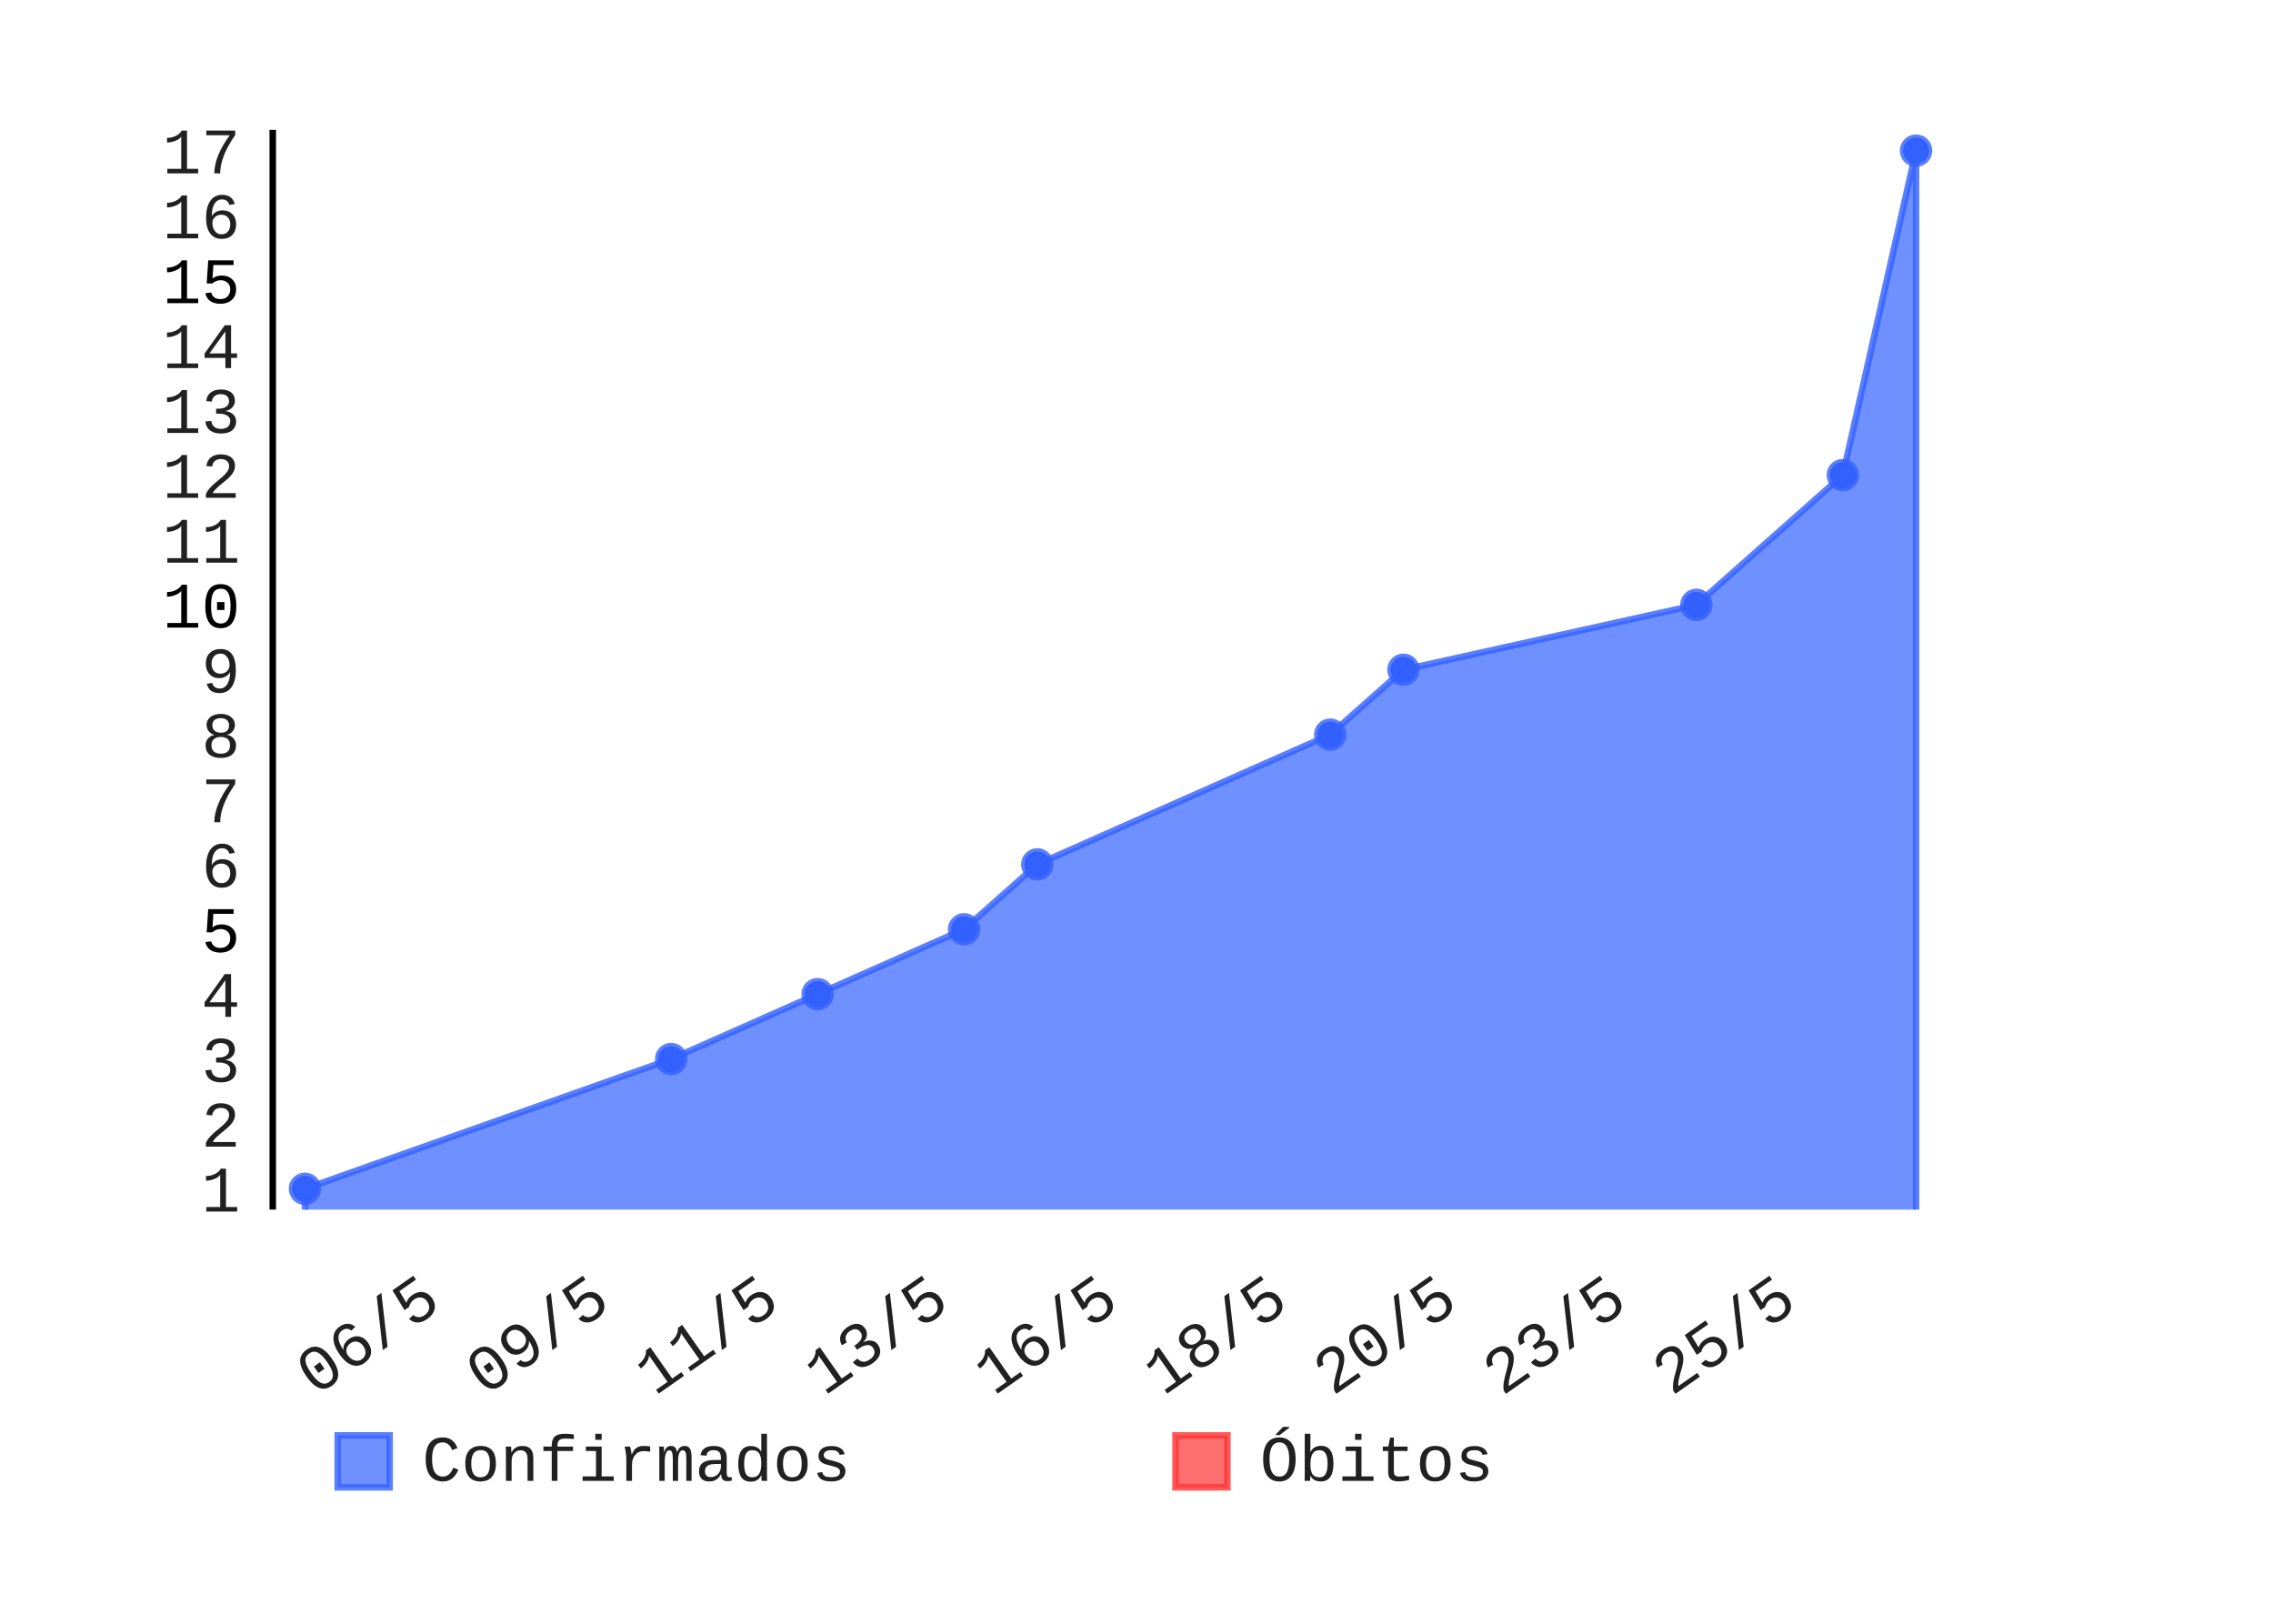
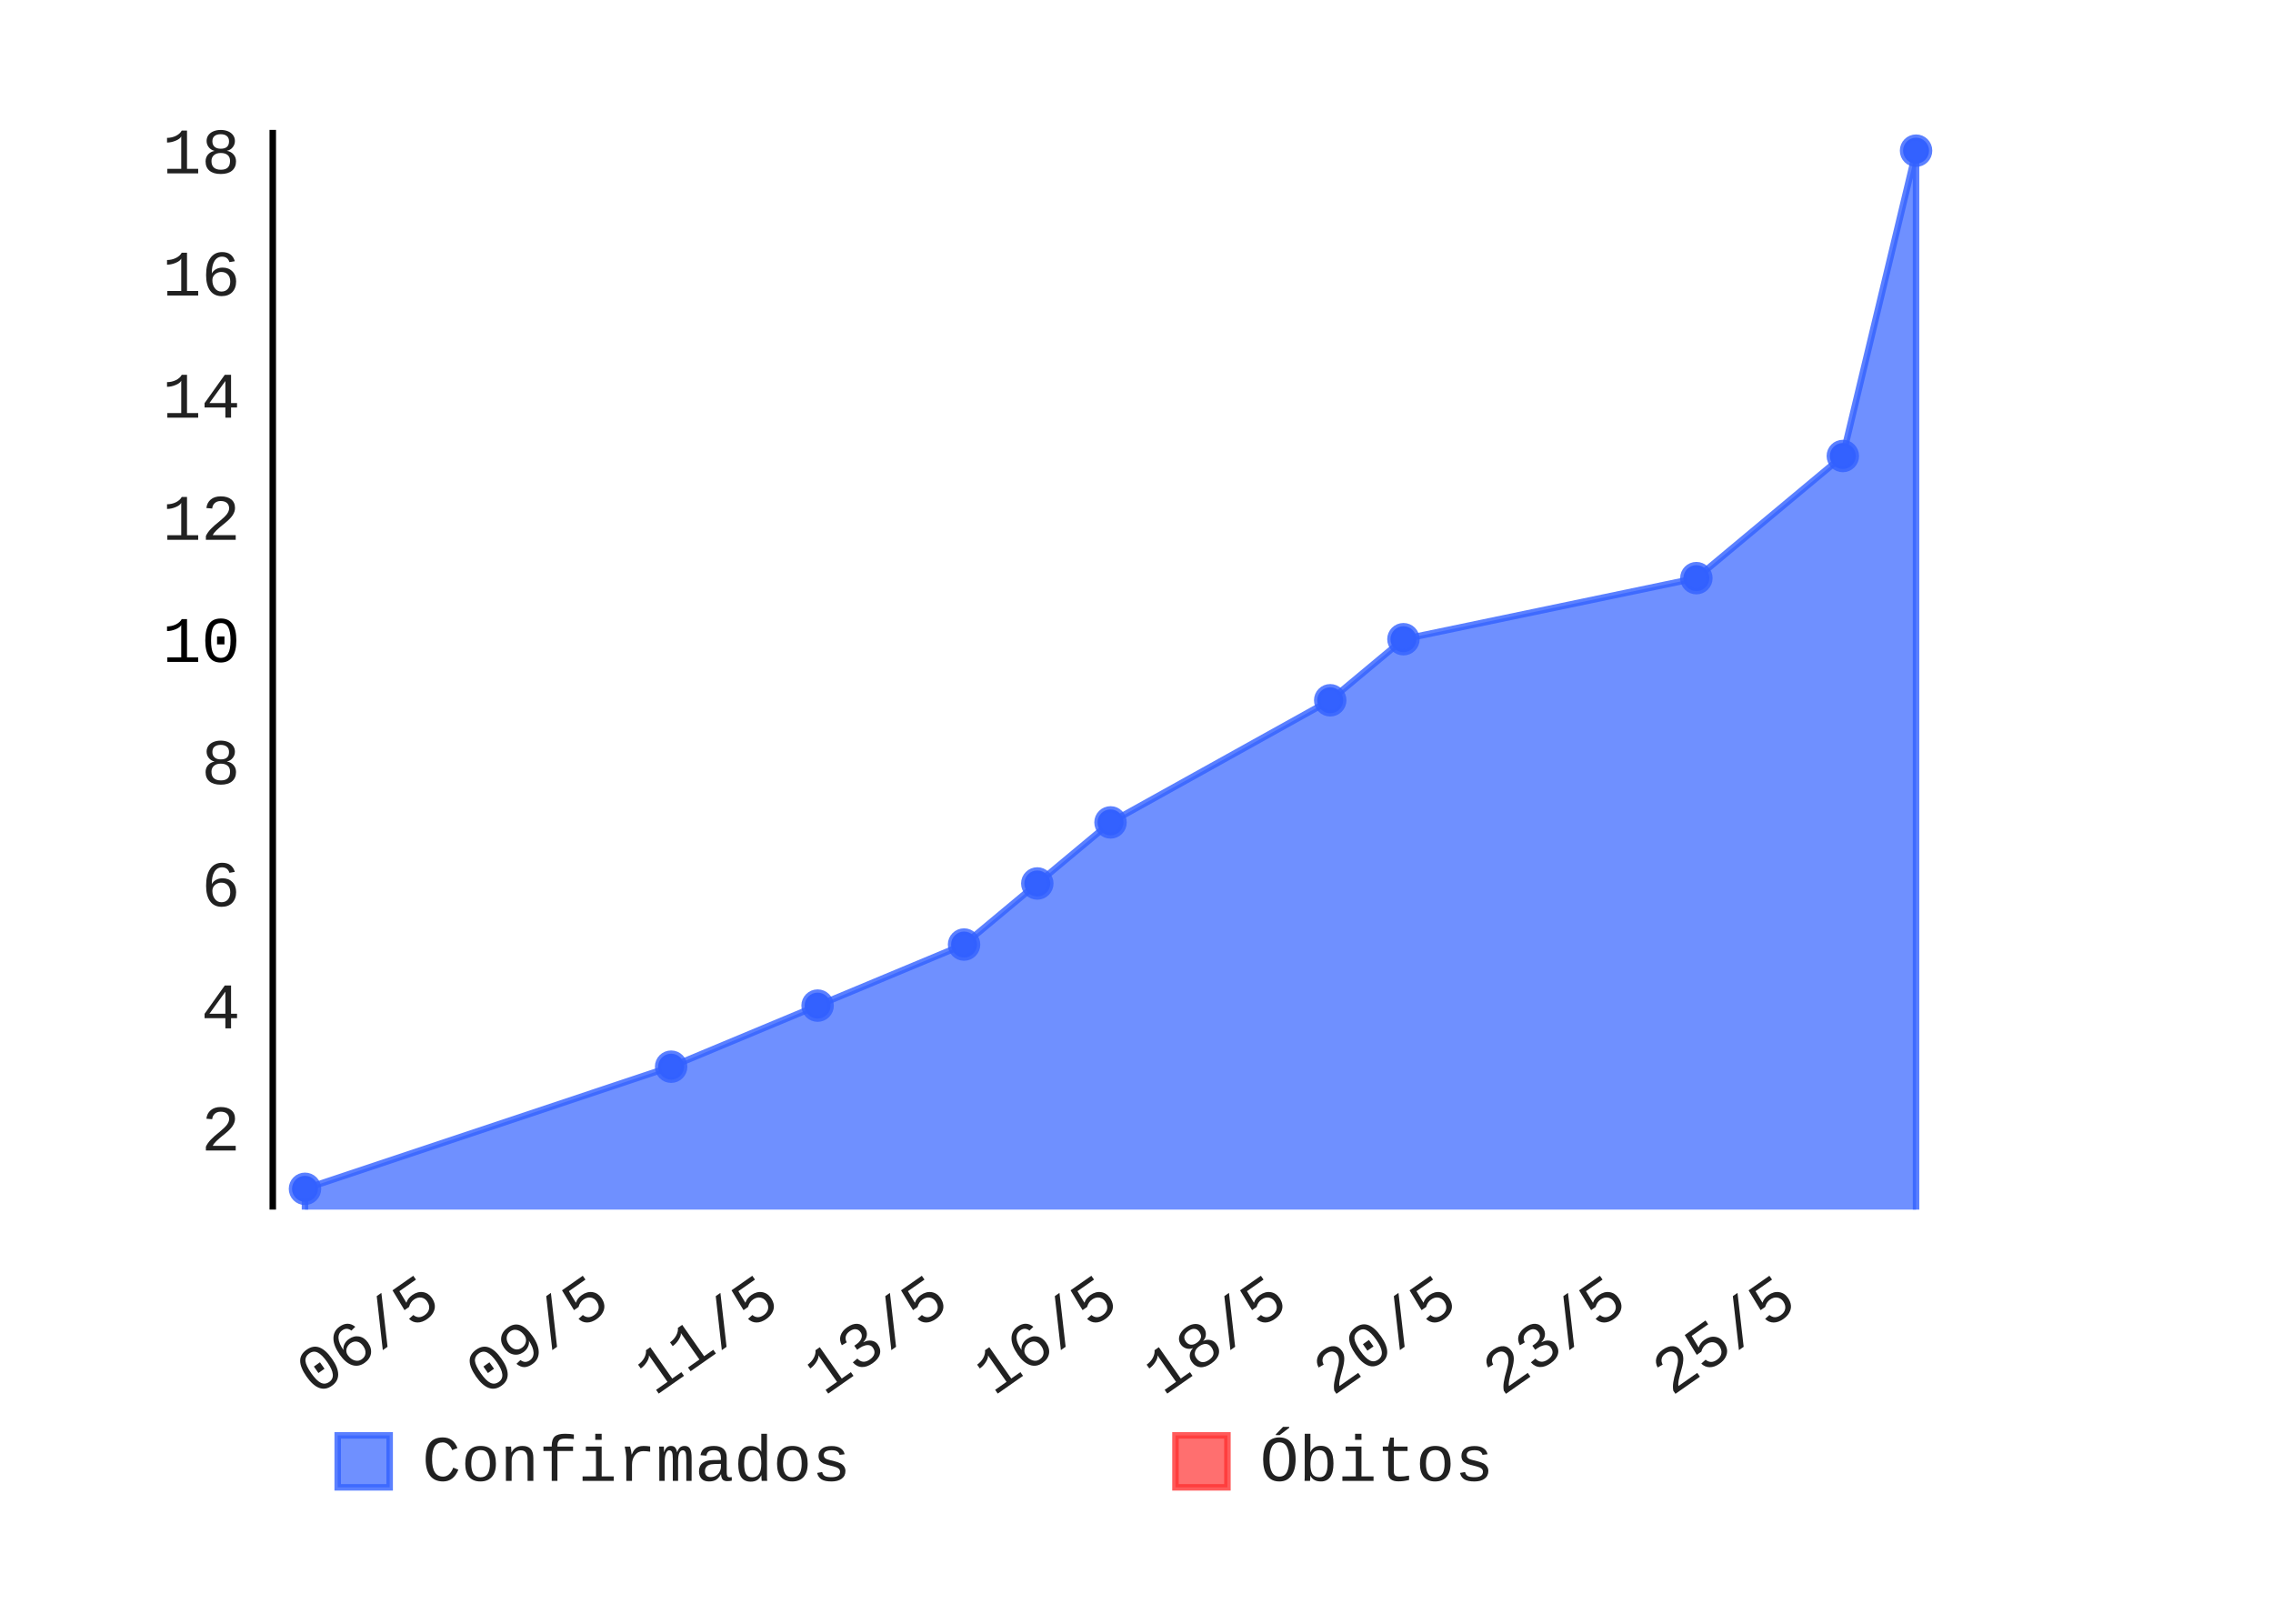
- <svg xmlns="http://www.w3.org/2000/svg" id="chart-56a66dbb-9299-4fc9-83ba-aa765061f9bd" class="pygal-chart" viewBox="0 0 350 250" width="350" height="250">
+ <svg xmlns="http://www.w3.org/2000/svg" class="pygal-chart" height="250" id="chart-7d64c566-4650-4e2a-b8cc-3175cd911b36" viewBox="0 0 350 250" width="350">
  <defs>
-     <style type="text/css">#chart-56a66dbb-9299-4fc9-83ba-aa765061f9bd{-webkit-user-select:none;-webkit-font-smoothing:antialiased;font-family:Consolas,"Liberation Mono",Menlo,Courier,monospace}#chart-56a66dbb-9299-4fc9-83ba-aa765061f9bd .title{font-family:Consolas,"Liberation Mono",Menlo,Courier,monospace;font-size:8px}#chart-56a66dbb-9299-4fc9-83ba-aa765061f9bd .legends .legend text{font-family:Consolas,"Liberation Mono",Menlo,Courier,monospace;font-size:10px}#chart-56a66dbb-9299-4fc9-83ba-aa765061f9bd .axis text{font-family:Consolas,"Liberation Mono",Menlo,Courier,monospace;font-size:10px}#chart-56a66dbb-9299-4fc9-83ba-aa765061f9bd .axis text.major{font-family:Consolas,"Liberation Mono",Menlo,Courier,monospace;font-size:10px}#chart-56a66dbb-9299-4fc9-83ba-aa765061f9bd .text-overlay text.value{font-family:Consolas,"Liberation Mono",Menlo,Courier,monospace;font-size:16px}#chart-56a66dbb-9299-4fc9-83ba-aa765061f9bd .text-overlay text.label{font-family:Consolas,"Liberation Mono",Menlo,Courier,monospace;font-size:10px}#chart-56a66dbb-9299-4fc9-83ba-aa765061f9bd .tooltip{font-family:Consolas,"Liberation Mono",Menlo,Courier,monospace;font-size:12px}#chart-56a66dbb-9299-4fc9-83ba-aa765061f9bd text.no_data{font-family:Consolas,"Liberation Mono",Menlo,Courier,monospace;font-size:64px}
- #chart-56a66dbb-9299-4fc9-83ba-aa765061f9bd{background-color:transparent}#chart-56a66dbb-9299-4fc9-83ba-aa765061f9bd path,#chart-56a66dbb-9299-4fc9-83ba-aa765061f9bd line,#chart-56a66dbb-9299-4fc9-83ba-aa765061f9bd rect,#chart-56a66dbb-9299-4fc9-83ba-aa765061f9bd circle{-webkit-transition:150ms;-moz-transition:150ms;transition:150ms}#chart-56a66dbb-9299-4fc9-83ba-aa765061f9bd .graph &gt; .background{fill:transparent}#chart-56a66dbb-9299-4fc9-83ba-aa765061f9bd .plot &gt; .background{fill:rgba(255,255,255,1)}#chart-56a66dbb-9299-4fc9-83ba-aa765061f9bd .graph{fill:rgba(0,0,0,.87)}#chart-56a66dbb-9299-4fc9-83ba-aa765061f9bd text.no_data{fill:rgba(0,0,0,1)}#chart-56a66dbb-9299-4fc9-83ba-aa765061f9bd .title{fill:rgba(0,0,0,1)}#chart-56a66dbb-9299-4fc9-83ba-aa765061f9bd .legends .legend text{fill:rgba(0,0,0,.87)}#chart-56a66dbb-9299-4fc9-83ba-aa765061f9bd .legends .legend:hover text{fill:rgba(0,0,0,1)}#chart-56a66dbb-9299-4fc9-83ba-aa765061f9bd .axis .line{stroke:rgba(0,0,0,1)}#chart-56a66dbb-9299-4fc9-83ba-aa765061f9bd .axis .guide.line{stroke:rgba(0,0,0,.54)}#chart-56a66dbb-9299-4fc9-83ba-aa765061f9bd .axis .major.line{stroke:rgba(0,0,0,.87)}#chart-56a66dbb-9299-4fc9-83ba-aa765061f9bd .axis text.major{fill:rgba(0,0,0,1)}#chart-56a66dbb-9299-4fc9-83ba-aa765061f9bd .axis.y .guides:hover .guide.line,#chart-56a66dbb-9299-4fc9-83ba-aa765061f9bd .line-graph .axis.x .guides:hover .guide.line,#chart-56a66dbb-9299-4fc9-83ba-aa765061f9bd .stackedline-graph .axis.x .guides:hover .guide.line,#chart-56a66dbb-9299-4fc9-83ba-aa765061f9bd .xy-graph .axis.x .guides:hover .guide.line{stroke:rgba(0,0,0,1)}#chart-56a66dbb-9299-4fc9-83ba-aa765061f9bd .axis .guides:hover text{fill:rgba(0,0,0,1)}#chart-56a66dbb-9299-4fc9-83ba-aa765061f9bd .reactive{fill-opacity:.7;stroke-opacity:.8}#chart-56a66dbb-9299-4fc9-83ba-aa765061f9bd .ci{stroke:rgba(0,0,0,.87)}#chart-56a66dbb-9299-4fc9-83ba-aa765061f9bd .reactive.active,#chart-56a66dbb-9299-4fc9-83ba-aa765061f9bd .active .reactive{fill-opacity:.8;stroke-opacity:.9;stroke-width:4}#chart-56a66dbb-9299-4fc9-83ba-aa765061f9bd .ci .reactive.active{stroke-width:1.5}#chart-56a66dbb-9299-4fc9-83ba-aa765061f9bd .series text{fill:rgba(0,0,0,1)}#chart-56a66dbb-9299-4fc9-83ba-aa765061f9bd .tooltip rect{fill:rgba(255,255,255,1);stroke:rgba(0,0,0,1);-webkit-transition:opacity 150ms;-moz-transition:opacity 150ms;transition:opacity 150ms}#chart-56a66dbb-9299-4fc9-83ba-aa765061f9bd .tooltip .label{fill:rgba(0,0,0,.87)}#chart-56a66dbb-9299-4fc9-83ba-aa765061f9bd .tooltip .label{fill:rgba(0,0,0,.87)}#chart-56a66dbb-9299-4fc9-83ba-aa765061f9bd .tooltip .legend{font-size:.8em;fill:rgba(0,0,0,.54)}#chart-56a66dbb-9299-4fc9-83ba-aa765061f9bd .tooltip .x_label{font-size:.6em;fill:rgba(0,0,0,1)}#chart-56a66dbb-9299-4fc9-83ba-aa765061f9bd .tooltip .xlink{font-size:.5em;text-decoration:underline}#chart-56a66dbb-9299-4fc9-83ba-aa765061f9bd .tooltip .value{font-size:1.5em}#chart-56a66dbb-9299-4fc9-83ba-aa765061f9bd .bound{font-size:.5em}#chart-56a66dbb-9299-4fc9-83ba-aa765061f9bd .max-value{font-size:.75em;fill:rgba(0,0,0,.54)}#chart-56a66dbb-9299-4fc9-83ba-aa765061f9bd .map-element{fill:rgba(255,255,255,1);stroke:rgba(0,0,0,.54) !important}#chart-56a66dbb-9299-4fc9-83ba-aa765061f9bd .map-element .reactive{fill-opacity:inherit;stroke-opacity:inherit}#chart-56a66dbb-9299-4fc9-83ba-aa765061f9bd .color-0,#chart-56a66dbb-9299-4fc9-83ba-aa765061f9bd .color-0 a:visited{stroke:#3361FF;fill:#3361FF}#chart-56a66dbb-9299-4fc9-83ba-aa765061f9bd .color-1,#chart-56a66dbb-9299-4fc9-83ba-aa765061f9bd .color-1 a:visited{stroke:#FF3333;fill:#FF3333}#chart-56a66dbb-9299-4fc9-83ba-aa765061f9bd .text-overlay .color-0 text{fill:black}#chart-56a66dbb-9299-4fc9-83ba-aa765061f9bd .text-overlay .color-1 text{fill:black}
- #chart-56a66dbb-9299-4fc9-83ba-aa765061f9bd text.no_data{text-anchor:middle}#chart-56a66dbb-9299-4fc9-83ba-aa765061f9bd .guide.line{fill:none}#chart-56a66dbb-9299-4fc9-83ba-aa765061f9bd .centered{text-anchor:middle}#chart-56a66dbb-9299-4fc9-83ba-aa765061f9bd .title{text-anchor:middle}#chart-56a66dbb-9299-4fc9-83ba-aa765061f9bd .legends .legend text{fill-opacity:1}#chart-56a66dbb-9299-4fc9-83ba-aa765061f9bd .axis.x text{text-anchor:middle}#chart-56a66dbb-9299-4fc9-83ba-aa765061f9bd .axis.x:not(.web) text[transform]{text-anchor:start}#chart-56a66dbb-9299-4fc9-83ba-aa765061f9bd .axis.x:not(.web) text[transform].backwards{text-anchor:end}#chart-56a66dbb-9299-4fc9-83ba-aa765061f9bd .axis.y text{text-anchor:end}#chart-56a66dbb-9299-4fc9-83ba-aa765061f9bd .axis.y text[transform].backwards{text-anchor:start}#chart-56a66dbb-9299-4fc9-83ba-aa765061f9bd .axis.y2 text{text-anchor:start}#chart-56a66dbb-9299-4fc9-83ba-aa765061f9bd .axis.y2 text[transform].backwards{text-anchor:end}#chart-56a66dbb-9299-4fc9-83ba-aa765061f9bd .axis .guide.line{stroke-dasharray:4,4}#chart-56a66dbb-9299-4fc9-83ba-aa765061f9bd .axis .major.guide.line{stroke-dasharray:6,6}#chart-56a66dbb-9299-4fc9-83ba-aa765061f9bd .horizontal .axis.y .guide.line,#chart-56a66dbb-9299-4fc9-83ba-aa765061f9bd .horizontal .axis.y2 .guide.line,#chart-56a66dbb-9299-4fc9-83ba-aa765061f9bd .vertical .axis.x .guide.line{opacity:0}#chart-56a66dbb-9299-4fc9-83ba-aa765061f9bd .horizontal .axis.always_show .guide.line,#chart-56a66dbb-9299-4fc9-83ba-aa765061f9bd .vertical .axis.always_show .guide.line{opacity:1 !important}#chart-56a66dbb-9299-4fc9-83ba-aa765061f9bd .axis.y .guides:hover .guide.line,#chart-56a66dbb-9299-4fc9-83ba-aa765061f9bd .axis.y2 .guides:hover .guide.line,#chart-56a66dbb-9299-4fc9-83ba-aa765061f9bd .axis.x .guides:hover .guide.line{opacity:1}#chart-56a66dbb-9299-4fc9-83ba-aa765061f9bd .axis .guides:hover text{opacity:1}#chart-56a66dbb-9299-4fc9-83ba-aa765061f9bd .nofill{fill:none}#chart-56a66dbb-9299-4fc9-83ba-aa765061f9bd .subtle-fill{fill-opacity:.2}#chart-56a66dbb-9299-4fc9-83ba-aa765061f9bd .dot{stroke-width:1px;fill-opacity:1}#chart-56a66dbb-9299-4fc9-83ba-aa765061f9bd .dot.active{stroke-width:5px}#chart-56a66dbb-9299-4fc9-83ba-aa765061f9bd .dot.negative{fill:transparent}#chart-56a66dbb-9299-4fc9-83ba-aa765061f9bd text,#chart-56a66dbb-9299-4fc9-83ba-aa765061f9bd tspan{stroke:none !important}#chart-56a66dbb-9299-4fc9-83ba-aa765061f9bd .series text.active{opacity:1}#chart-56a66dbb-9299-4fc9-83ba-aa765061f9bd .tooltip rect{fill-opacity:.95;stroke-width:.5}#chart-56a66dbb-9299-4fc9-83ba-aa765061f9bd .tooltip text{fill-opacity:1}#chart-56a66dbb-9299-4fc9-83ba-aa765061f9bd .showable{visibility:hidden}#chart-56a66dbb-9299-4fc9-83ba-aa765061f9bd .showable.shown{visibility:visible}#chart-56a66dbb-9299-4fc9-83ba-aa765061f9bd .gauge-background{fill:rgba(229,229,229,1);stroke:none}#chart-56a66dbb-9299-4fc9-83ba-aa765061f9bd .bg-lines{stroke:transparent;stroke-width:2px}</style>
+     <style type="text/css">#chart-7d64c566-4650-4e2a-b8cc-3175cd911b36{-webkit-user-select:none;-webkit-font-smoothing:antialiased;font-family:Consolas,"Liberation Mono",Menlo,Courier,monospace}#chart-7d64c566-4650-4e2a-b8cc-3175cd911b36 .title{font-family:Consolas,"Liberation Mono",Menlo,Courier,monospace;font-size:8px}#chart-7d64c566-4650-4e2a-b8cc-3175cd911b36 .legends .legend text{font-family:Consolas,"Liberation Mono",Menlo,Courier,monospace;font-size:10px}#chart-7d64c566-4650-4e2a-b8cc-3175cd911b36 .axis text{font-family:Consolas,"Liberation Mono",Menlo,Courier,monospace;font-size:10px}#chart-7d64c566-4650-4e2a-b8cc-3175cd911b36 .axis text.major{font-family:Consolas,"Liberation Mono",Menlo,Courier,monospace;font-size:10px}#chart-7d64c566-4650-4e2a-b8cc-3175cd911b36 .text-overlay text.value{font-family:Consolas,"Liberation Mono",Menlo,Courier,monospace;font-size:16px}#chart-7d64c566-4650-4e2a-b8cc-3175cd911b36 .text-overlay text.label{font-family:Consolas,"Liberation Mono",Menlo,Courier,monospace;font-size:10px}#chart-7d64c566-4650-4e2a-b8cc-3175cd911b36 .tooltip{font-family:Consolas,"Liberation Mono",Menlo,Courier,monospace;font-size:12px}#chart-7d64c566-4650-4e2a-b8cc-3175cd911b36 text.no_data{font-family:Consolas,"Liberation Mono",Menlo,Courier,monospace;font-size:64px}
+ #chart-7d64c566-4650-4e2a-b8cc-3175cd911b36{background-color:transparent}#chart-7d64c566-4650-4e2a-b8cc-3175cd911b36 path,#chart-7d64c566-4650-4e2a-b8cc-3175cd911b36 line,#chart-7d64c566-4650-4e2a-b8cc-3175cd911b36 rect,#chart-7d64c566-4650-4e2a-b8cc-3175cd911b36 circle{-webkit-transition:150ms;-moz-transition:150ms;transition:150ms}#chart-7d64c566-4650-4e2a-b8cc-3175cd911b36 .graph &gt; .background{fill:transparent}#chart-7d64c566-4650-4e2a-b8cc-3175cd911b36 .plot &gt; .background{fill:rgba(255,255,255,1)}#chart-7d64c566-4650-4e2a-b8cc-3175cd911b36 .graph{fill:rgba(0,0,0,.87)}#chart-7d64c566-4650-4e2a-b8cc-3175cd911b36 text.no_data{fill:rgba(0,0,0,1)}#chart-7d64c566-4650-4e2a-b8cc-3175cd911b36 .title{fill:rgba(0,0,0,1)}#chart-7d64c566-4650-4e2a-b8cc-3175cd911b36 .legends .legend text{fill:rgba(0,0,0,.87)}#chart-7d64c566-4650-4e2a-b8cc-3175cd911b36 .legends .legend:hover text{fill:rgba(0,0,0,1)}#chart-7d64c566-4650-4e2a-b8cc-3175cd911b36 .axis .line{stroke:rgba(0,0,0,1)}#chart-7d64c566-4650-4e2a-b8cc-3175cd911b36 .axis .guide.line{stroke:rgba(0,0,0,.54)}#chart-7d64c566-4650-4e2a-b8cc-3175cd911b36 .axis .major.line{stroke:rgba(0,0,0,.87)}#chart-7d64c566-4650-4e2a-b8cc-3175cd911b36 .axis text.major{fill:rgba(0,0,0,1)}#chart-7d64c566-4650-4e2a-b8cc-3175cd911b36 .axis.y .guides:hover .guide.line,#chart-7d64c566-4650-4e2a-b8cc-3175cd911b36 .line-graph .axis.x .guides:hover .guide.line,#chart-7d64c566-4650-4e2a-b8cc-3175cd911b36 .stackedline-graph .axis.x .guides:hover .guide.line,#chart-7d64c566-4650-4e2a-b8cc-3175cd911b36 .xy-graph .axis.x .guides:hover .guide.line{stroke:rgba(0,0,0,1)}#chart-7d64c566-4650-4e2a-b8cc-3175cd911b36 .axis .guides:hover text{fill:rgba(0,0,0,1)}#chart-7d64c566-4650-4e2a-b8cc-3175cd911b36 .reactive{fill-opacity:.7;stroke-opacity:.8}#chart-7d64c566-4650-4e2a-b8cc-3175cd911b36 .ci{stroke:rgba(0,0,0,.87)}#chart-7d64c566-4650-4e2a-b8cc-3175cd911b36 .reactive.active,#chart-7d64c566-4650-4e2a-b8cc-3175cd911b36 .active .reactive{fill-opacity:.8;stroke-opacity:.9;stroke-width:4}#chart-7d64c566-4650-4e2a-b8cc-3175cd911b36 .ci .reactive.active{stroke-width:1.5}#chart-7d64c566-4650-4e2a-b8cc-3175cd911b36 .series text{fill:rgba(0,0,0,1)}#chart-7d64c566-4650-4e2a-b8cc-3175cd911b36 .tooltip rect{fill:rgba(255,255,255,1);stroke:rgba(0,0,0,1);-webkit-transition:opacity 150ms;-moz-transition:opacity 150ms;transition:opacity 150ms}#chart-7d64c566-4650-4e2a-b8cc-3175cd911b36 .tooltip .label{fill:rgba(0,0,0,.87)}#chart-7d64c566-4650-4e2a-b8cc-3175cd911b36 .tooltip .label{fill:rgba(0,0,0,.87)}#chart-7d64c566-4650-4e2a-b8cc-3175cd911b36 .tooltip .legend{font-size:.8em;fill:rgba(0,0,0,.54)}#chart-7d64c566-4650-4e2a-b8cc-3175cd911b36 .tooltip .x_label{font-size:.6em;fill:rgba(0,0,0,1)}#chart-7d64c566-4650-4e2a-b8cc-3175cd911b36 .tooltip .xlink{font-size:.5em;text-decoration:underline}#chart-7d64c566-4650-4e2a-b8cc-3175cd911b36 .tooltip .value{font-size:1.5em}#chart-7d64c566-4650-4e2a-b8cc-3175cd911b36 .bound{font-size:.5em}#chart-7d64c566-4650-4e2a-b8cc-3175cd911b36 .max-value{font-size:.75em;fill:rgba(0,0,0,.54)}#chart-7d64c566-4650-4e2a-b8cc-3175cd911b36 .map-element{fill:rgba(255,255,255,1);stroke:rgba(0,0,0,.54) !important}#chart-7d64c566-4650-4e2a-b8cc-3175cd911b36 .map-element .reactive{fill-opacity:inherit;stroke-opacity:inherit}#chart-7d64c566-4650-4e2a-b8cc-3175cd911b36 .color-0,#chart-7d64c566-4650-4e2a-b8cc-3175cd911b36 .color-0 a:visited{stroke:#3361FF;fill:#3361FF}#chart-7d64c566-4650-4e2a-b8cc-3175cd911b36 .color-1,#chart-7d64c566-4650-4e2a-b8cc-3175cd911b36 .color-1 a:visited{stroke:#FF3333;fill:#FF3333}#chart-7d64c566-4650-4e2a-b8cc-3175cd911b36 .text-overlay .color-0 text{fill:black}#chart-7d64c566-4650-4e2a-b8cc-3175cd911b36 .text-overlay .color-1 text{fill:black}
+ #chart-7d64c566-4650-4e2a-b8cc-3175cd911b36 text.no_data{text-anchor:middle}#chart-7d64c566-4650-4e2a-b8cc-3175cd911b36 .guide.line{fill:none}#chart-7d64c566-4650-4e2a-b8cc-3175cd911b36 .centered{text-anchor:middle}#chart-7d64c566-4650-4e2a-b8cc-3175cd911b36 .title{text-anchor:middle}#chart-7d64c566-4650-4e2a-b8cc-3175cd911b36 .legends .legend text{fill-opacity:1}#chart-7d64c566-4650-4e2a-b8cc-3175cd911b36 .axis.x text{text-anchor:middle}#chart-7d64c566-4650-4e2a-b8cc-3175cd911b36 .axis.x:not(.web) text[transform]{text-anchor:start}#chart-7d64c566-4650-4e2a-b8cc-3175cd911b36 .axis.x:not(.web) text[transform].backwards{text-anchor:end}#chart-7d64c566-4650-4e2a-b8cc-3175cd911b36 .axis.y text{text-anchor:end}#chart-7d64c566-4650-4e2a-b8cc-3175cd911b36 .axis.y text[transform].backwards{text-anchor:start}#chart-7d64c566-4650-4e2a-b8cc-3175cd911b36 .axis.y2 text{text-anchor:start}#chart-7d64c566-4650-4e2a-b8cc-3175cd911b36 .axis.y2 text[transform].backwards{text-anchor:end}#chart-7d64c566-4650-4e2a-b8cc-3175cd911b36 .axis .guide.line{stroke-dasharray:4,4}#chart-7d64c566-4650-4e2a-b8cc-3175cd911b36 .axis .major.guide.line{stroke-dasharray:6,6}#chart-7d64c566-4650-4e2a-b8cc-3175cd911b36 .horizontal .axis.y .guide.line,#chart-7d64c566-4650-4e2a-b8cc-3175cd911b36 .horizontal .axis.y2 .guide.line,#chart-7d64c566-4650-4e2a-b8cc-3175cd911b36 .vertical .axis.x .guide.line{opacity:0}#chart-7d64c566-4650-4e2a-b8cc-3175cd911b36 .horizontal .axis.always_show .guide.line,#chart-7d64c566-4650-4e2a-b8cc-3175cd911b36 .vertical .axis.always_show .guide.line{opacity:1 !important}#chart-7d64c566-4650-4e2a-b8cc-3175cd911b36 .axis.y .guides:hover .guide.line,#chart-7d64c566-4650-4e2a-b8cc-3175cd911b36 .axis.y2 .guides:hover .guide.line,#chart-7d64c566-4650-4e2a-b8cc-3175cd911b36 .axis.x .guides:hover .guide.line{opacity:1}#chart-7d64c566-4650-4e2a-b8cc-3175cd911b36 .axis .guides:hover text{opacity:1}#chart-7d64c566-4650-4e2a-b8cc-3175cd911b36 .nofill{fill:none}#chart-7d64c566-4650-4e2a-b8cc-3175cd911b36 .subtle-fill{fill-opacity:.2}#chart-7d64c566-4650-4e2a-b8cc-3175cd911b36 .dot{stroke-width:1px;fill-opacity:1}#chart-7d64c566-4650-4e2a-b8cc-3175cd911b36 .dot.active{stroke-width:5px}#chart-7d64c566-4650-4e2a-b8cc-3175cd911b36 .dot.negative{fill:transparent}#chart-7d64c566-4650-4e2a-b8cc-3175cd911b36 text,#chart-7d64c566-4650-4e2a-b8cc-3175cd911b36 tspan{stroke:none !important}#chart-7d64c566-4650-4e2a-b8cc-3175cd911b36 .series text.active{opacity:1}#chart-7d64c566-4650-4e2a-b8cc-3175cd911b36 .tooltip rect{fill-opacity:.95;stroke-width:.5}#chart-7d64c566-4650-4e2a-b8cc-3175cd911b36 .tooltip text{fill-opacity:1}#chart-7d64c566-4650-4e2a-b8cc-3175cd911b36 .showable{visibility:hidden}#chart-7d64c566-4650-4e2a-b8cc-3175cd911b36 .showable.shown{visibility:visible}#chart-7d64c566-4650-4e2a-b8cc-3175cd911b36 .gauge-background{fill:rgba(229,229,229,1);stroke:none}#chart-7d64c566-4650-4e2a-b8cc-3175cd911b36 .bg-lines{stroke:transparent;stroke-width:2px}</style>
  </defs>
  <g class="graph datetimeline-graph vertical">
-     <rect x="0" y="0" width="350" height="250" class="background" />
-     <g transform="translate(42, 20)" class="plot">
-       <rect x="0" y="0" width="258.0" height="166.234" class="background" />
+     <rect class="background" height="250" width="350" x="0" y="0" />
+     <g class="plot" transform="translate(42, 20)">
+       <rect class="background" height="166.234" width="258.0" x="0" y="0" />
      <g class="axis y">
        <g class="guides">
-           <text x="-5" y="166.537" class="">1</text>
+           <text class="" x="-5" y="157.135">2</text>
        </g>
        <g class="guides">
-           <text x="-5" y="156.547" class="">2</text>
+           <text class="" x="-5" y="138.33">4</text>
        </g>
        <g class="guides">
-           <text x="-5" y="146.557" class="">3</text>
+           <text class="" x="-5" y="119.525">6</text>
        </g>
        <g class="guides">
-           <text x="-5" y="136.567" class="">4</text>
+           <text class="" x="-5" y="100.721">8</text>
        </g>
        <g class="guides">
-           <text x="-5" y="126.577" class="major">5</text>
+           <text class="major" x="-5" y="81.916">10</text>
        </g>
        <g class="guides">
-           <text x="-5" y="116.587" class="">6</text>
+           <text class="" x="-5" y="63.111">12</text>
        </g>
        <g class="guides">
-           <text x="-5" y="106.597" class="">7</text>
+           <text class="" x="-5" y="44.306">14</text>
        </g>
        <g class="guides">
-           <text x="-5" y="96.607" class="">8</text>
+           <text class="" x="-5" y="25.502">16</text>
        </g>
        <g class="guides">
-           <text x="-5" y="86.617" class="">9</text>
-         </g>
-         <g class="guides">
-           <text x="-5" y="76.627" class="major">10</text>
-         </g>
-         <g class="guides">
-           <text x="-5" y="66.637" class="">11</text>
-         </g>
-         <g class="guides">
-           <text x="-5" y="56.647" class="">12</text>
-         </g>
-         <g class="guides">
-           <text x="-5" y="46.657" class="">13</text>
-         </g>
-         <g class="guides">
-           <text x="-5" y="36.667" class="">14</text>
-         </g>
-         <g class="guides">
-           <text x="-5" y="26.677" class="major">15</text>
-         </g>
-         <g class="guides">
-           <text x="-5" y="16.687" class="">16</text>
-         </g>
-         <g class="guides">
-           <text x="-5" y="6.697" class="">17</text>
+           <text class="" x="-5" y="6.697">18</text>
        </g>
      </g>
      <g class="axis x">
-         <path d="M0 0 v166.234" class="line" />
+         <path class="line" d="M0 0 v166.234" />
        <g class="guides">
-           <path d="M26.261 0 v166.234" class="guide line" />
-           <text x="26.261" y="181.234" class="backwards" transform="rotate(325 26.26107 181.2342)">06/5</text>
+           <path class="guide line" d="M26.261 0 v166.234" />
+           <text class="backwards" transform="rotate(325 26.26107 181.2342)" x="26.261" y="181.234">06/5</text>
        </g>
        <g class="guides">
-           <path d="M52.363 0 v166.234" class="guide line" />
-           <text x="52.363" y="181.234" class="backwards" transform="rotate(325 52.36344 181.2342)">09/5</text>
+           <path class="guide line" d="M52.363 0 v166.234" />
+           <text class="backwards" transform="rotate(325 52.36344 181.2342)" x="52.363" y="181.234">09/5</text>
        </g>
        <g class="guides">
-           <path d="M78.466 0 v166.234" class="guide line" />
-           <text x="78.466" y="181.234" class="backwards" transform="rotate(325 78.46581 181.2342)">11/5</text>
+           <path class="guide line" d="M78.466 0 v166.234" />
+           <text class="backwards" transform="rotate(325 78.46581 181.2342)" x="78.466" y="181.234">11/5</text>
        </g>
        <g class="guides">
-           <path d="M104.568 0 v166.234" class="guide line" />
-           <text x="104.568" y="181.234" class="backwards" transform="rotate(325 104.5682 181.2342)">13/5</text>
+           <path class="guide line" d="M104.568 0 v166.234" />
+           <text class="backwards" transform="rotate(325 104.5682 181.2342)" x="104.568" y="181.234">13/5</text>
        </g>
        <g class="guides">
-           <path d="M130.671 0 v166.234" class="guide line" />
-           <text x="130.671" y="181.234" class="backwards" transform="rotate(325 130.6706 181.2342)">16/5</text>
+           <path class="guide line" d="M130.671 0 v166.234" />
+           <text class="backwards" transform="rotate(325 130.6706 181.2342)" x="130.671" y="181.234">16/5</text>
        </g>
        <g class="guides">
-           <path d="M156.773 0 v166.234" class="guide line" />
-           <text x="156.773" y="181.234" class="backwards" transform="rotate(325 156.7729 181.2342)">18/5</text>
+           <path class="guide line" d="M156.773 0 v166.234" />
+           <text class="backwards" transform="rotate(325 156.7729 181.2342)" x="156.773" y="181.234">18/5</text>
        </g>
        <g class="guides">
-           <path d="M182.875 0 v166.234" class="guide line" />
-           <text x="182.875" y="181.234" class="backwards" transform="rotate(325 182.8753 181.2342)">20/5</text>
+           <path class="guide line" d="M182.875 0 v166.234" />
+           <text class="backwards" transform="rotate(325 182.8753 181.2342)" x="182.875" y="181.234">20/5</text>
        </g>
        <g class="guides">
-           <path d="M208.978 0 v166.234" class="guide line" />
-           <text x="208.978" y="181.234" class="backwards" transform="rotate(325 208.9777 181.2342)">23/5</text>
+           <path class="guide line" d="M208.978 0 v166.234" />
+           <text class="backwards" transform="rotate(325 208.9777 181.2342)" x="208.978" y="181.234">23/5</text>
        </g>
        <g class="guides">
-           <path d="M235.08 0 v166.234" class="guide line" />
-           <text x="235.08" y="181.234" class="backwards" transform="rotate(325 235.08 181.2342)">25/5</text>
+           <path class="guide line" d="M235.08 0 v166.234" />
+           <text class="backwards" transform="rotate(325 235.08 181.2342)" x="235.08" y="181.234">25/5</text>
        </g>
      </g>
      <g class="series serie-0 color-0">
-         <path d="M4.962 166.234 L4.962 163.037 61.343 143.057 83.895 133.067 106.448 123.077 117.724 113.087 162.829 93.107 174.105 83.117 219.21 73.127 241.762 53.147 253.038 3.197 253.038 166.234" class="line reactive" />
+         <path class="line reactive" d="M4.962 166.234 L4.962 163.037 61.343 144.233 83.895 134.83 106.448 125.428 117.724 116.025 129 106.623 162.829 87.818 174.105 78.416 219.21 69.014 241.762 50.209 253.038 3.197 253.038 166.234" />
      </g>
      <g class="series serie-1 color-1" />
    </g>
    <g class="titles" />
-     <g transform="translate(42, 20)" class="plot overlay">
+     <g class="plot overlay" transform="translate(42, 20)">
      <g class="series serie-0 color-0">
        <g class="dots">
-           <circle cx="4.962" cy="163.037" r="2" class="dot reactive tooltip-trigger" />
+           <circle class="dot reactive tooltip-trigger" cx="4.962" cy="163.037" r="2" />
        </g>
        <g class="dots">
-           <circle cx="61.343" cy="143.057" r="2" class="dot reactive tooltip-trigger" />
+           <circle class="dot reactive tooltip-trigger" cx="61.343" cy="144.233" r="2" />
        </g>
        <g class="dots">
-           <circle cx="83.895" cy="133.067" r="2" class="dot reactive tooltip-trigger" />
+           <circle class="dot reactive tooltip-trigger" cx="83.895" cy="134.83" r="2" />
        </g>
        <g class="dots">
-           <circle cx="106.448" cy="123.077" r="2" class="dot reactive tooltip-trigger" />
+           <circle class="dot reactive tooltip-trigger" cx="106.448" cy="125.428" r="2" />
        </g>
        <g class="dots">
-           <circle cx="117.724" cy="113.087" r="2" class="dot reactive tooltip-trigger" />
+           <circle class="dot reactive tooltip-trigger" cx="117.724" cy="116.025" r="2" />
        </g>
        <g class="dots">
-           <circle cx="162.829" cy="93.107" r="2" class="dot reactive tooltip-trigger" />
+           <circle class="dot reactive tooltip-trigger" cx="129.0" cy="106.623" r="2" />
        </g>
        <g class="dots">
-           <circle cx="174.105" cy="83.117" r="2" class="dot reactive tooltip-trigger" />
+           <circle class="dot reactive tooltip-trigger" cx="162.829" cy="87.818" r="2" />
        </g>
        <g class="dots">
-           <circle cx="219.21" cy="73.127" r="2" class="dot reactive tooltip-trigger" />
+           <circle class="dot reactive tooltip-trigger" cx="174.105" cy="78.416" r="2" />
        </g>
        <g class="dots">
-           <circle cx="241.762" cy="53.147" r="2" class="dot reactive tooltip-trigger" />
+           <circle class="dot reactive tooltip-trigger" cx="219.21" cy="69.014" r="2" />
        </g>
        <g class="dots">
-           <circle cx="253.038" cy="3.197" r="2" class="dot reactive tooltip-trigger" />
+           <circle class="dot reactive tooltip-trigger" cx="241.762" cy="50.209" r="2" />
+         </g>
+         <g class="dots">
+           <circle class="dot reactive tooltip-trigger" cx="253.038" cy="3.197" r="2" />
        </g>
      </g>
      <g class="series serie-1 color-1" />
    </g>
-     <g transform="translate(42, 20)" class="plot text-overlay">
+     <g class="plot text-overlay" transform="translate(42, 20)">
      <g class="series serie-0 color-0" />
      <g class="series serie-1 color-1" />
    </g>
-     <g transform="translate(42, 20)" class="plot tooltip-overlay">
-       <g transform="translate(0 0)" style="opacity: 0" class="tooltip">
-         <rect rx="10" ry="10" width="0" height="0" class="tooltip-box" />
+     <g class="plot tooltip-overlay" transform="translate(42, 20)">
+       <g class="tooltip" style="opacity: 0" transform="translate(0 0)">
+         <rect class="tooltip-box" height="0" rx="10" ry="10" width="0" />
        <g class="text" />
      </g>
    </g>
-     <g transform="translate(52, 220)" class="legends">
-       <g id="activate-serie-0" class="legend reactive activate-serie">
-         <rect x="0.0" y="1.0" width="8" height="8" class="color-0 reactive" />
+     <g class="legends" transform="translate(52, 220)">
+       <g class="legend reactive activate-serie" id="activate-serie-0">
+         <rect class="color-0 reactive" height="8" width="8" x="0.0" y="1.0" />
        <text x="13.0" y="8.0">Confirmados</text>
      </g>
-       <g id="activate-serie-1" class="legend reactive activate-serie">
-         <rect x="129.0" y="1.0" width="8" height="8" class="color-1 reactive" />
+       <g class="legend reactive activate-serie" id="activate-serie-1">
+         <rect class="color-1 reactive" height="8" width="8" x="129.0" y="1.0" />
        <text x="142.0" y="8.0">Óbitos</text>
      </g>
    </g>
  </g>
</svg>
